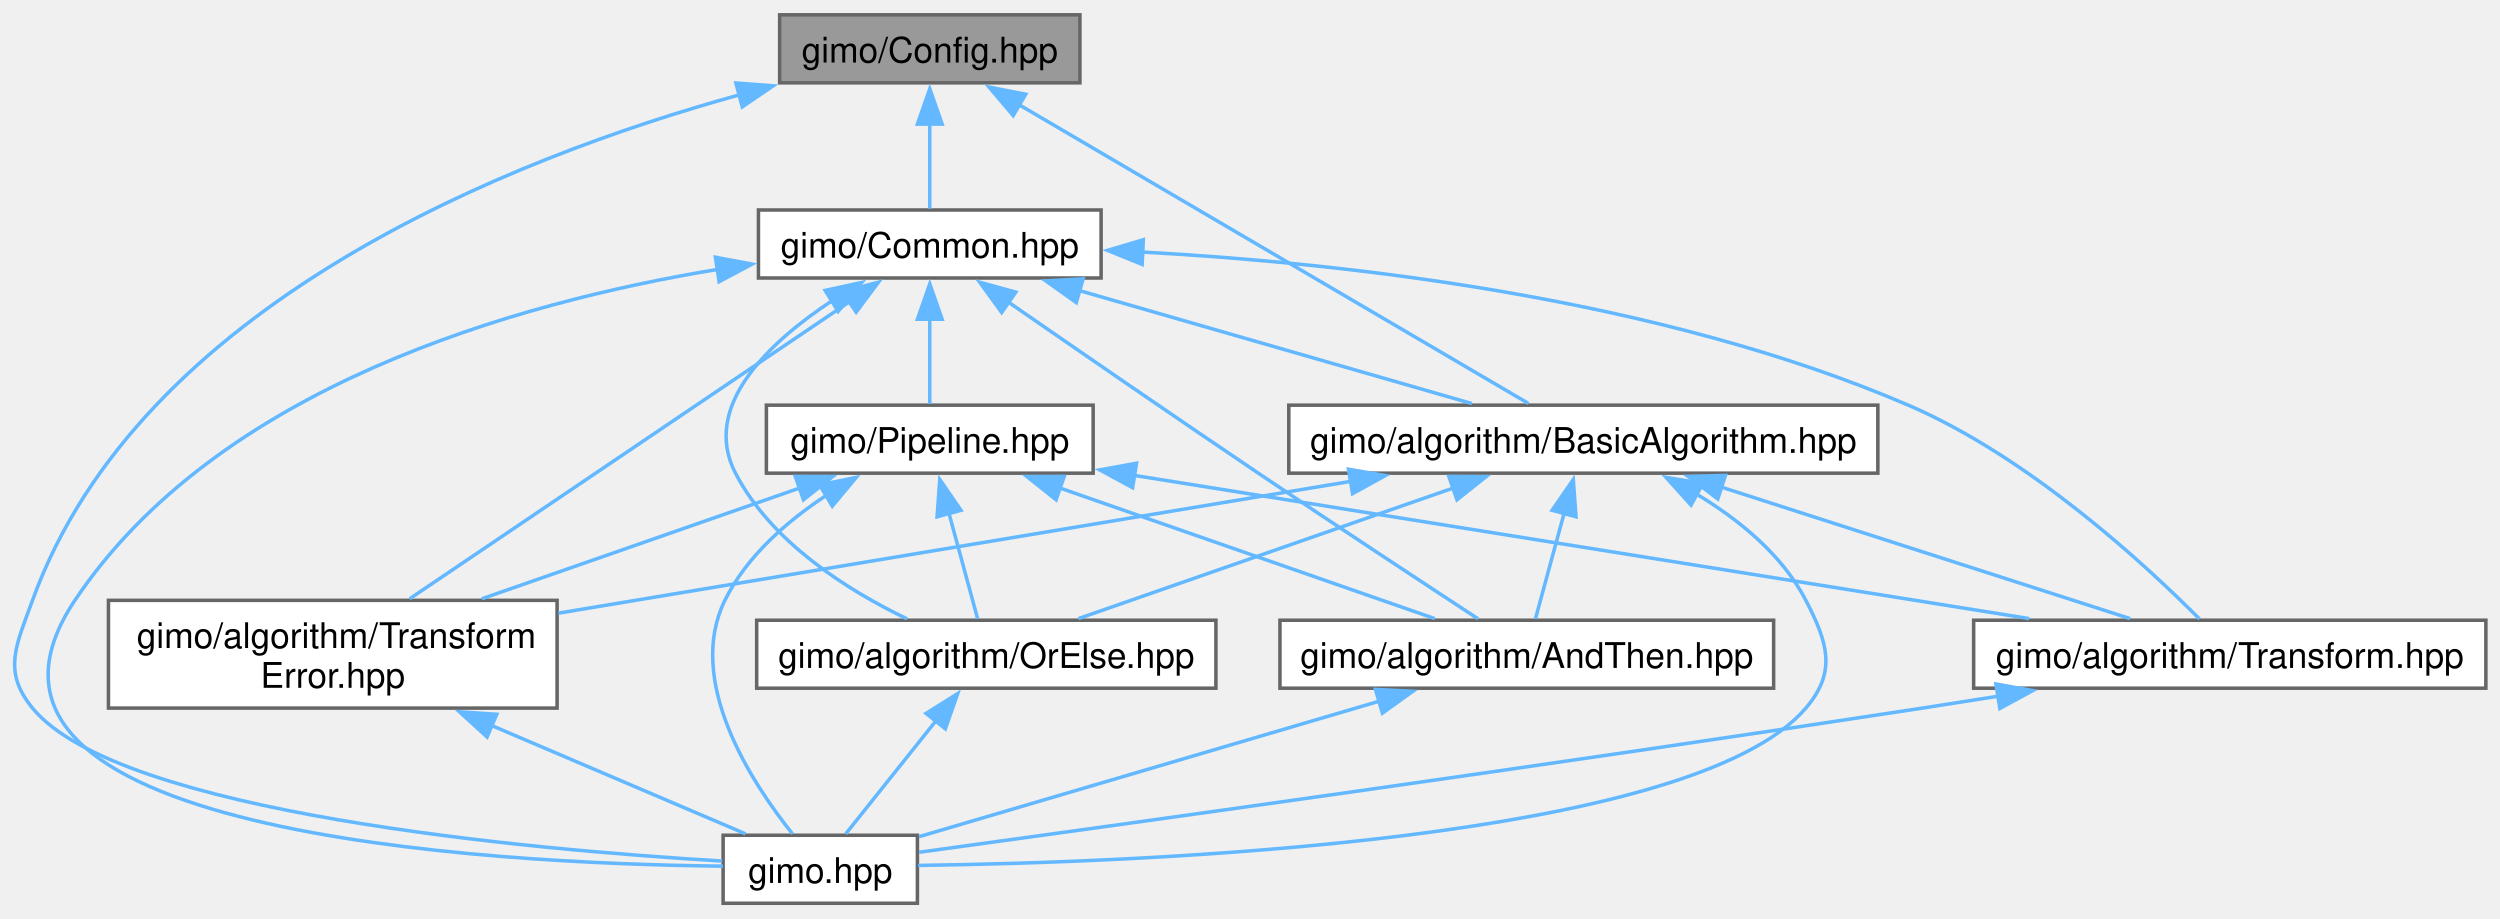
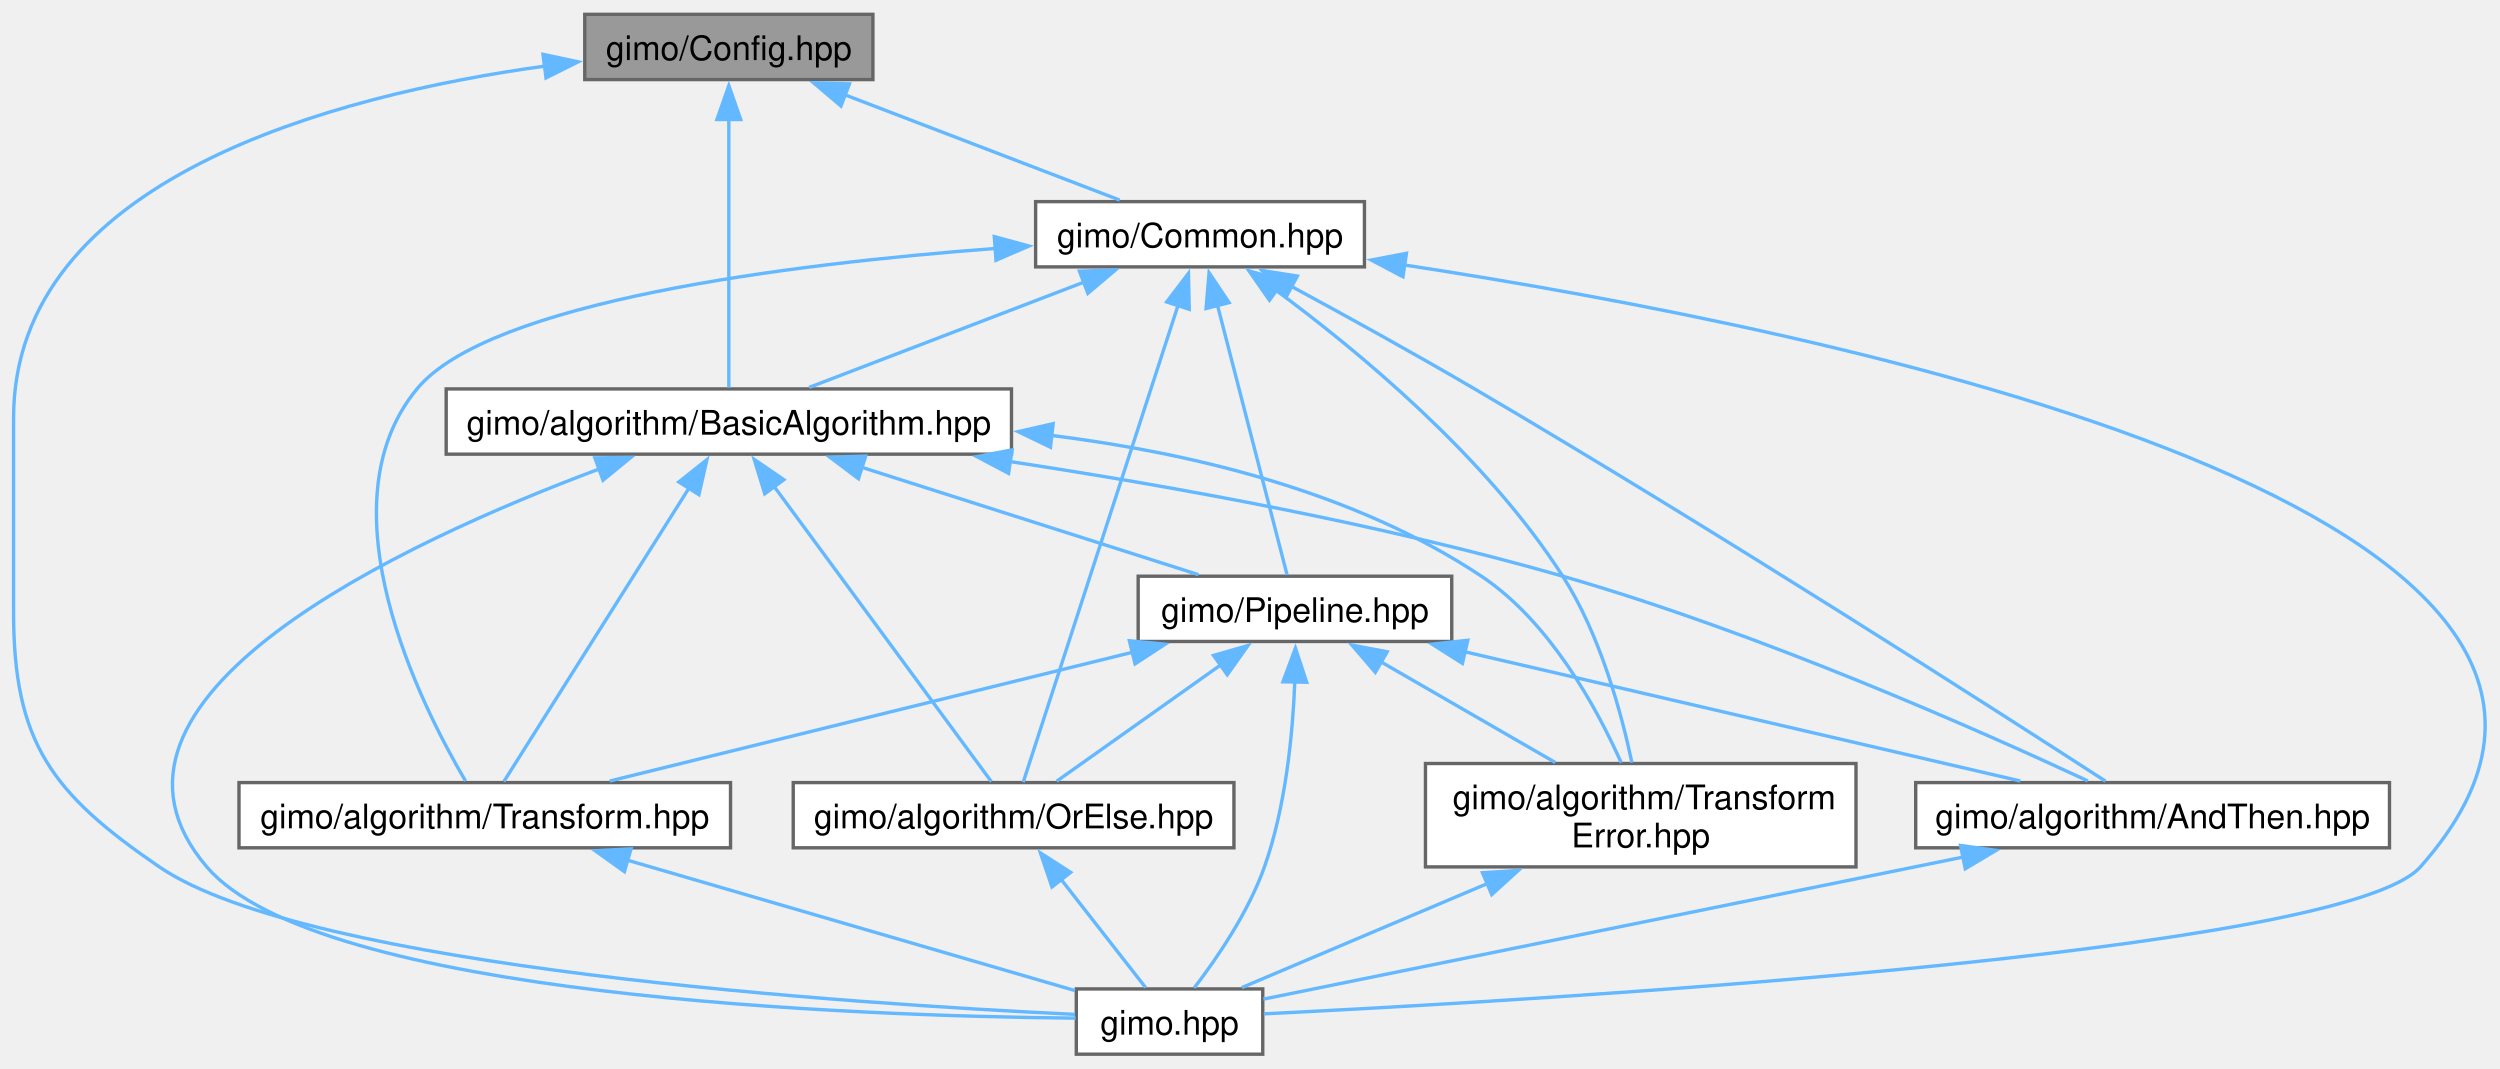
- <svg xmlns="http://www.w3.org/2000/svg" xmlns:xlink="http://www.w3.org/1999/xlink" width="708pt" height="260pt" viewBox="0.00 0.00 707.70 259.50">
-   <g id="graph0" class="graph" transform="scale(1 1) rotate(0) translate(4 255.5)">
+ <svg xmlns="http://www.w3.org/2000/svg" xmlns:xlink="http://www.w3.org/1999/xlink" width="737pt" height="315pt" viewBox="0.00 0.00 737.48 314.75">
+   <g id="graph0" class="graph" transform="scale(1 1) rotate(0) translate(4 310.75)">
    <g id="Node000001" class="node">
      <g id="a_Node000001">
        <a xlink:title=" ">
-           <polygon fill="#999999" stroke="#666666" points="301.7,-251.5 216.7,-251.5 216.7,-232.25 301.7,-232.25 301.7,-251.5" />
-           <text text-anchor="middle" x="259.2" y="-238" font-family="Helvetica,sans-Serif" font-size="10.00">gimo/Config.hpp</text>
+           <polygon fill="#999999" stroke="#666666" points="253.5,-306.75 168.5,-306.75 168.5,-287.5 253.5,-287.5 253.5,-306.75" />
+           <text text-anchor="middle" x="211" y="-293.25" font-family="Helvetica,sans-Serif" font-size="10.00">gimo/Config.hpp</text>
        </a>
      </g>
    </g>
    <g id="Node000002" class="node">
      <g id="a_Node000002">
        <a xlink:href="../../d4/d5a/gimo_8hpp.html" target="_top" xlink:title=" ">
-           <polygon fill="white" stroke="#666666" points="255.7,-19.25 200.7,-19.25 200.7,0 255.7,0 255.7,-19.25" />
-           <text text-anchor="middle" x="228.2" y="-5.75" font-family="Helvetica,sans-Serif" font-size="10.00">gimo.hpp</text>
+           <polygon fill="white" stroke="#666666" points="368.5,-19.25 313.5,-19.25 313.5,0 368.5,0 368.5,-19.25" />
+           <text text-anchor="middle" x="341" y="-5.75" font-family="Helvetica,sans-Serif" font-size="10.00">gimo.hpp</text>
        </a>
      </g>
    </g>
    <g id="edge1_Node000001_Node000002" class="edge">
      <g id="a_edge1_Node000001_Node000002">
        <a xlink:title=" ">
-           <path fill="none" stroke="#63b8ff" d="M205.46,-228.89C140.33,-210.87 35.53,-169.57 5.2,-85.75 0.59,-73 -3.39,-65.73 5.2,-55.25 29.61,-25.48 146.22,-15.17 200.41,-11.95" />
-           <polygon fill="#63b8ff" stroke="#63b8ff" points="204.32,-232.2 214.88,-231.4 206.12,-225.44 204.32,-232.2" />
+           <path fill="none" stroke="#63b8ff" d="M156.77,-291.49C94.26,-282.84 0,-258.1 0,-187.62 0,-187.62 0,-187.62 0,-130.38 0,-91.9 11.24,-76.97 43,-55.25 86.72,-25.35 247.73,-14.83 313.12,-11.74" />
+           <polygon fill="#63b8ff" stroke="#63b8ff" points="156.18,-294.95 166.55,-292.74 157.07,-288 156.18,-294.95" />
        </a>
      </g>
    </g>
    <g id="Node000003" class="node">
      <g id="a_Node000003">
        <a xlink:href="../../d3/d58/_common_8hpp.html" target="_top" xlink:title=" ">
-           <polygon fill="white" stroke="#666666" points="307.7,-196.25 210.7,-196.25 210.7,-177 307.7,-177 307.7,-196.25" />
-           <text text-anchor="middle" x="259.2" y="-182.75" font-family="Helvetica,sans-Serif" font-size="10.00">gimo/Common.hpp</text>
+           <polygon fill="white" stroke="#666666" points="398.5,-251.5 301.5,-251.5 301.5,-232.25 398.5,-232.25 398.5,-251.5" />
+           <text text-anchor="middle" x="350" y="-238" font-family="Helvetica,sans-Serif" font-size="10.00">gimo/Common.hpp</text>
        </a>
      </g>
    </g>
    <g id="edge2_Node000001_Node000003" class="edge">
      <g id="a_edge2_Node000001_Node000003">
        <a xlink:title=" ">
-           <path fill="none" stroke="#63b8ff" d="M259.2,-220.63C259.2,-212.34 259.2,-203.17 259.2,-196.61" />
-           <polygon fill="#63b8ff" stroke="#63b8ff" points="255.7,-220.57 259.2,-230.57 262.7,-220.57 255.7,-220.57" />
+           <path fill="none" stroke="#63b8ff" d="M245.15,-283.04C270.35,-273.39 304,-260.5 326.3,-251.95" />
+           <polygon fill="#63b8ff" stroke="#63b8ff" points="244.08,-279.7 235.99,-286.55 246.58,-286.24 244.08,-279.7" />
        </a>
      </g>
    </g>
    <g id="Node000009" class="node">
      <g id="a_Node000009">
        <a xlink:href="../../de/dca/_basic_algorithm_8hpp.html" target="_top" xlink:title=" ">
-           <polygon fill="white" stroke="#666666" points="527.58,-141 360.83,-141 360.83,-121.75 527.58,-121.75 527.58,-141" />
-           <text text-anchor="middle" x="444.2" y="-127.5" font-family="Helvetica,sans-Serif" font-size="10.00">gimo/algorithm/BasicAlgorithm.hpp</text>
-         </a>
-       </g>
-     </g>
-     <g id="edge24_Node000001_Node000009" class="edge">
-       <g id="a_edge24_Node000001_Node000009">
-         <a xlink:title=" ">
-           <path fill="none" stroke="#63b8ff" d="M284.17,-226.23C322.97,-203.47 396.62,-160.28 428.66,-141.49" />
-           <polygon fill="#63b8ff" stroke="#63b8ff" points="282.82,-222.97 275.96,-231.05 286.36,-229.01 282.82,-222.97" />
+           <polygon fill="white" stroke="#666666" points="294.38,-196.25 127.62,-196.25 127.62,-177 294.38,-177 294.38,-196.25" />
+           <text text-anchor="middle" x="211" y="-182.75" font-family="Helvetica,sans-Serif" font-size="10.00">gimo/algorithm/BasicAlgorithm.hpp</text>
+         </a>
+       </g>
+     </g>
+     <g id="edge25_Node000001_Node000009" class="edge">
+       <g id="a_edge25_Node000001_Node000009">
+         <a xlink:title=" ">
+           <path fill="none" stroke="#63b8ff" d="M211,-275.78C211,-252.05 211,-213.89 211,-196.63" />
+           <polygon fill="#63b8ff" stroke="#63b8ff" points="207.5,-275.73 211,-285.73 214.5,-275.73 207.5,-275.73" />
        </a>
      </g>
    </g>
    <g id="edge3_Node000003_Node000002" class="edge">
      <g id="a_edge3_Node000003_Node000002">
        <a xlink:title=" ">
-           <path fill="none" stroke="#63b8ff" d="M199.27,-179.45C141.65,-169.98 57.54,-146.04 17.2,-85.75 -27.02,-19.66 134.05,-11.22 200.65,-10.5" />
-           <polygon fill="#63b8ff" stroke="#63b8ff" points="198.51,-182.88 208.92,-180.93 199.57,-175.96 198.51,-182.88" />
+           <path fill="none" stroke="#63b8ff" d="M410.24,-232.81C535.01,-213.81 802.61,-159.73 710,-55.25 687.39,-29.75 450.83,-15.95 368.81,-11.9" />
+           <polygon fill="#63b8ff" stroke="#63b8ff" points="409.86,-229.33 400.49,-234.27 410.89,-236.25 409.86,-229.33" />
        </a>
      </g>
    </g>
    <g id="Node000004" class="node">
      <g id="a_Node000004">
        <a xlink:href="../../d1/da8/_pipeline_8hpp.html" target="_top" xlink:title=" ">
-           <polygon fill="white" stroke="#666666" points="305.45,-141 212.95,-141 212.95,-121.75 305.45,-121.75 305.45,-141" />
-           <text text-anchor="middle" x="259.2" y="-127.5" font-family="Helvetica,sans-Serif" font-size="10.00">gimo/Pipeline.hpp</text>
+           <polygon fill="white" stroke="#666666" points="424.25,-141 331.75,-141 331.75,-121.75 424.25,-121.75 424.25,-141" />
+           <text text-anchor="middle" x="378" y="-127.5" font-family="Helvetica,sans-Serif" font-size="10.00">gimo/Pipeline.hpp</text>
        </a>
      </g>
    </g>
    <g id="edge4_Node000003_Node000004" class="edge">
      <g id="a_edge4_Node000003_Node000004">
        <a xlink:title=" ">
-           <path fill="none" stroke="#63b8ff" d="M259.2,-165.38C259.2,-157.09 259.2,-147.92 259.2,-141.36" />
-           <polygon fill="#63b8ff" stroke="#63b8ff" points="255.7,-165.32 259.2,-175.32 262.7,-165.32 255.7,-165.32" />
+           <path fill="none" stroke="#63b8ff" d="M355.17,-220.85C361.28,-197.15 371.2,-158.72 375.68,-141.38" />
+           <polygon fill="#63b8ff" stroke="#63b8ff" points="351.78,-219.97 352.67,-230.53 358.56,-221.72 351.78,-219.97" />
        </a>
      </g>
    </g>
    <g id="Node000005" class="node">
      <g id="a_Node000005">
        <a xlink:href="../../d6/d3f/_and_then_8hpp.html" target="_top" xlink:title=" ">
-           <polygon fill="white" stroke="#666666" points="498.08,-80.12 358.33,-80.12 358.33,-60.88 498.08,-60.88 498.08,-80.12" />
-           <text text-anchor="middle" x="428.2" y="-66.62" font-family="Helvetica,sans-Serif" font-size="10.00">gimo/algorithm/AndThen.hpp</text>
+           <polygon fill="white" stroke="#666666" points="700.88,-80.12 561.12,-80.12 561.12,-60.88 700.88,-60.88 700.88,-80.12" />
+           <text text-anchor="middle" x="631" y="-66.62" font-family="Helvetica,sans-Serif" font-size="10.00">gimo/algorithm/AndThen.hpp</text>
        </a>
      </g>
    </g>
    <g id="edge14_Node000003_Node000005" class="edge">
      <g id="a_edge14_Node000003_Node000005">
        <a xlink:title=" ">
-           <path fill="none" stroke="#63b8ff" d="M281.55,-170.11C300.34,-157.11 327.94,-138.1 352.2,-121.75 373.84,-107.16 399.16,-90.51 414.42,-80.51" />
-           <polygon fill="#63b8ff" stroke="#63b8ff" points="279.56,-167.23 273.33,-175.8 283.55,-172.99 279.56,-167.23" />
+           <path fill="none" stroke="#63b8ff" d="M376.61,-226.68C392.52,-218.09 413.05,-206.78 431,-196.25 501.94,-154.62 584.78,-101.46 617.1,-80.54" />
+           <polygon fill="#63b8ff" stroke="#63b8ff" points="375.38,-223.37 368.24,-231.19 378.7,-229.53 375.38,-223.37" />
        </a>
      </g>
    </g>
    <g id="Node000006" class="node">
      <g id="a_Node000006">
        <a xlink:href="../../d4/d96/_or_else_8hpp.html" target="_top" xlink:title=" ">
-           <polygon fill="white" stroke="#666666" points="340.2,-80.12 210.2,-80.12 210.2,-60.88 340.2,-60.88 340.2,-80.12" />
-           <text text-anchor="middle" x="275.2" y="-66.62" font-family="Helvetica,sans-Serif" font-size="10.00">gimo/algorithm/OrElse.hpp</text>
-         </a>
-       </g>
-     </g>
-     <g id="edge21_Node000003_Node000006" class="edge">
-       <g id="a_edge21_Node000003_Node000006">
-         <a xlink:title=" ">
-           <path fill="none" stroke="#63b8ff" d="M231.63,-170.63C213.38,-158.57 194.45,-140.59 204.2,-121.75 214.33,-102.17 236,-88.58 252.75,-80.51" />
-           <polygon fill="#63b8ff" stroke="#63b8ff" points="229.59,-173.49 239.94,-175.73 233.25,-167.52 229.59,-173.49" />
+           <polygon fill="white" stroke="#666666" points="360,-80.12 230,-80.12 230,-60.88 360,-60.88 360,-80.12" />
+           <text text-anchor="middle" x="295" y="-66.62" font-family="Helvetica,sans-Serif" font-size="10.00">gimo/algorithm/OrElse.hpp</text>
+         </a>
+       </g>
+     </g>
+     <g id="edge22_Node000003_Node000006" class="edge">
+       <g id="a_edge22_Node000003_Node000006">
+         <a xlink:title=" ">
+           <path fill="none" stroke="#63b8ff" d="M343.53,-220.94C331.53,-184 306.3,-106.31 297.84,-80.24" />
+           <polygon fill="#63b8ff" stroke="#63b8ff" points="340.16,-221.9 346.58,-230.33 346.82,-219.74 340.16,-221.9" />
        </a>
      </g>
    </g>
    <g id="Node000007" class="node">
      <g id="a_Node000007">
        <a xlink:href="../../d9/d8c/_transform_8hpp.html" target="_top" xlink:title=" ">
-           <polygon fill="white" stroke="#666666" points="699.7,-80.12 554.7,-80.12 554.7,-60.88 699.7,-60.88 699.7,-80.12" />
-           <text text-anchor="middle" x="627.2" y="-66.62" font-family="Helvetica,sans-Serif" font-size="10.00">gimo/algorithm/Transform.hpp</text>
-         </a>
-       </g>
-     </g>
-     <g id="edge22_Node000003_Node000007" class="edge">
-       <g id="a_edge22_Node000003_Node000007">
-         <a xlink:title=" ">
-           <path fill="none" stroke="#63b8ff" d="M319.47,-184.34C377.22,-181.19 465.76,-171.28 536.2,-141 570.54,-126.24 603.52,-95.68 618.62,-80.48" />
-           <polygon fill="#63b8ff" stroke="#63b8ff" points="319.32,-180.84 309.5,-184.82 319.66,-187.83 319.32,-180.84" />
+           <polygon fill="white" stroke="#666666" points="211.5,-80.12 66.5,-80.12 66.5,-60.88 211.5,-60.88 211.5,-80.12" />
+           <text text-anchor="middle" x="139" y="-66.62" font-family="Helvetica,sans-Serif" font-size="10.00">gimo/algorithm/Transform.hpp</text>
+         </a>
+       </g>
+     </g>
+     <g id="edge23_Node000003_Node000007" class="edge">
+       <g id="a_edge23_Node000003_Node000007">
+         <a xlink:title=" ">
+           <path fill="none" stroke="#63b8ff" d="M289.6,-237.69C228.55,-233.06 140.25,-222 119,-196.25 90.52,-161.74 120.13,-103.01 133.33,-80.58" />
+           <polygon fill="#63b8ff" stroke="#63b8ff" points="289.31,-241.18 299.53,-238.4 289.81,-234.2 289.31,-241.18" />
        </a>
      </g>
    </g>
    <g id="Node000008" class="node">
      <g id="a_Node000008">
        <a xlink:href="../../d9/d45/_transform_error_8hpp.html" target="_top" xlink:title=" ">
-           <polygon fill="white" stroke="#666666" points="153.7,-85.75 26.7,-85.75 26.7,-55.25 153.7,-55.25 153.7,-85.75" />
-           <text text-anchor="start" x="34.7" y="-72.25" font-family="Helvetica,sans-Serif" font-size="10.00">gimo/algorithm/Transform</text>
-           <text text-anchor="middle" x="90.2" y="-61" font-family="Helvetica,sans-Serif" font-size="10.00">Error.hpp</text>
-         </a>
-       </g>
-     </g>
-     <g id="edge23_Node000003_Node000008" class="edge">
-       <g id="a_edge23_Node000003_Node000008">
-         <a xlink:title=" ">
-           <path fill="none" stroke="#63b8ff" d="M236.77,-170.48C204.2,-148.48 144.19,-107.96 111.99,-86.21" />
-           <polygon fill="#63b8ff" stroke="#63b8ff" points="234.44,-173.13 244.69,-175.82 238.36,-167.33 234.44,-173.13" />
+           <polygon fill="white" stroke="#666666" points="543.5,-85.75 416.5,-85.75 416.5,-55.25 543.5,-55.25 543.5,-85.75" />
+           <text text-anchor="start" x="424.5" y="-72.25" font-family="Helvetica,sans-Serif" font-size="10.00">gimo/algorithm/Transform</text>
+           <text text-anchor="middle" x="480" y="-61" font-family="Helvetica,sans-Serif" font-size="10.00">Error.hpp</text>
+         </a>
+       </g>
+     </g>
+     <g id="edge24_Node000003_Node000008" class="edge">
+       <g id="a_edge24_Node000003_Node000008">
+         <a xlink:title=" ">
+           <path fill="none" stroke="#63b8ff" d="M372.27,-225.45C396.36,-207.68 434.35,-176.36 457,-141 468.04,-123.77 474.29,-100.72 477.41,-85.99" />
+           <polygon fill="#63b8ff" stroke="#63b8ff" points="370.48,-222.42 364.41,-231.11 374.57,-228.1 370.48,-222.42" />
        </a>
      </g>
    </g>
    <g id="edge15_Node000003_Node000009" class="edge">
      <g id="a_edge15_Node000003_Node000009">
        <a xlink:title=" ">
-           <path fill="none" stroke="#63b8ff" d="M301.52,-173.44C335.36,-163.7 382.05,-150.27 412.66,-141.45" />
-           <polygon fill="#63b8ff" stroke="#63b8ff" points="300.68,-170.04 292.04,-176.17 302.62,-176.77 300.68,-170.04" />
+           <path fill="none" stroke="#63b8ff" d="M315.85,-227.79C290.65,-218.14 257,-205.25 234.7,-196.7" />
+           <polygon fill="#63b8ff" stroke="#63b8ff" points="314.42,-230.99 325.01,-231.3 316.92,-224.45 314.42,-230.99" />
        </a>
      </g>
    </g>
    <g id="edge5_Node000004_Node000002" class="edge">
      <g id="a_edge5_Node000004_Node000002">
        <a xlink:title=" ">
-           <path fill="none" stroke="#63b8ff" d="M230.09,-115.59C218.91,-108.26 207.36,-98.27 201.2,-85.75 189.94,-62.87 208.81,-34.07 220.32,-19.68" />
-           <polygon fill="#63b8ff" stroke="#63b8ff" points="228.01,-118.42 238.38,-120.56 231.61,-112.41 228.01,-118.42" />
+           <path fill="none" stroke="#63b8ff" d="M377.96,-109.98C377.36,-94.55 375.29,-73.05 369,-55.25 364.24,-41.8 354.89,-28.17 348.3,-19.58" />
+           <polygon fill="#63b8ff" stroke="#63b8ff" points="374.45,-109.85 378.15,-119.78 381.45,-109.72 374.45,-109.85" />
        </a>
      </g>
    </g>
    <g id="edge6_Node000004_Node000005" class="edge">
      <g id="a_edge6_Node000004_Node000005">
        <a xlink:title=" ">
-           <path fill="none" stroke="#63b8ff" d="M295.96,-117.57C328.01,-106.4 373.71,-90.48 402.14,-80.58" />
-           <polygon fill="#63b8ff" stroke="#63b8ff" points="294.96,-114.21 286.67,-120.81 297.26,-120.82 294.96,-114.21" />
+           <path fill="none" stroke="#63b8ff" d="M428.07,-118.72C476.2,-107.52 547.95,-90.83 591.98,-80.58" />
+           <polygon fill="#63b8ff" stroke="#63b8ff" points="427.4,-115.29 418.45,-120.96 428.98,-122.1 427.4,-115.29" />
        </a>
      </g>
    </g>
    <g id="edge8_Node000004_Node000006" class="edge">
      <g id="a_edge8_Node000004_Node000006">
        <a xlink:title=" ">
-           <path fill="none" stroke="#63b8ff" d="M264.57,-110.62C267.34,-100.43 270.58,-88.51 272.75,-80.53" />
-           <polygon fill="#63b8ff" stroke="#63b8ff" points="261.27,-109.4 262.03,-119.97 268.03,-111.24 261.27,-109.4" />
+           <path fill="none" stroke="#63b8ff" d="M356.06,-114.81C340.65,-103.88 320.57,-89.64 307.72,-80.53" />
+           <polygon fill="#63b8ff" stroke="#63b8ff" points="353.98,-117.63 364.16,-120.56 358.03,-111.92 353.98,-117.63" />
        </a>
      </g>
    </g>
    <g id="edge10_Node000004_Node000007" class="edge">
      <g id="a_edge10_Node000004_Node000007">
        <a xlink:title=" ">
-           <path fill="none" stroke="#63b8ff" d="M316.93,-121.14C386.2,-110.06 501.59,-91.6 570.43,-80.58" />
-           <polygon fill="#63b8ff" stroke="#63b8ff" points="316.62,-117.64 307.3,-122.68 317.73,-124.56 316.62,-117.64" />
+           <path fill="none" stroke="#63b8ff" d="M330.12,-118.58C284.66,-107.38 217.28,-90.78 175.86,-80.58" />
+           <polygon fill="#63b8ff" stroke="#63b8ff" points="329.16,-121.95 339.71,-120.94 330.84,-115.15 329.16,-121.95" />
        </a>
      </g>
    </g>
    <g id="edge12_Node000004_Node000008" class="edge">
      <g id="a_edge12_Node000004_Node000008">
        <a xlink:title=" ">
-           <path fill="none" stroke="#63b8ff" d="M222.42,-117.56C195.91,-108.32 160.06,-95.84 132.38,-86.19" />
-           <polygon fill="#63b8ff" stroke="#63b8ff" points="221.14,-120.82 231.74,-120.81 223.44,-114.21 221.14,-120.82" />
+           <path fill="none" stroke="#63b8ff" d="M403.1,-115.89C418.84,-106.8 439.07,-95.13 454.82,-86.03" />
+           <polygon fill="#63b8ff" stroke="#63b8ff" points="401.71,-112.65 394.8,-120.68 405.21,-118.71 401.71,-112.65" />
        </a>
      </g>
    </g>
    <g id="edge7_Node000005_Node000002" class="edge">
      <g id="a_edge7_Node000005_Node000002">
        <a xlink:title=" ">
-           <path fill="none" stroke="#63b8ff" d="M386.38,-57.19C347.28,-45.68 289.98,-28.81 256.14,-18.85" />
-           <polygon fill="#63b8ff" stroke="#63b8ff" points="385.36,-60.54 395.94,-60 387.33,-53.82 385.36,-60.54" />
+           <path fill="none" stroke="#63b8ff" d="M575.2,-58.17C513.32,-45.61 416,-25.85 368.68,-16.24" />
+           <polygon fill="#63b8ff" stroke="#63b8ff" points="574.34,-61.57 584.84,-60.13 575.74,-54.71 574.34,-61.57" />
        </a>
      </g>
    </g>
    <g id="edge9_Node000006_Node000002" class="edge">
      <g id="a_edge9_Node000006_Node000002">
        <a xlink:title=" ">
-           <path fill="none" stroke="#63b8ff" d="M261,-51.71C252.55,-41.13 242.19,-28.15 235.41,-19.65" />
-           <polygon fill="#63b8ff" stroke="#63b8ff" points="258.14,-53.74 267.12,-59.38 263.61,-49.38 258.14,-53.74" />
+           <path fill="none" stroke="#63b8ff" d="M308.9,-51.71C317.17,-41.13 327.31,-28.15 333.95,-19.65" />
+           <polygon fill="#63b8ff" stroke="#63b8ff" points="306.32,-49.33 302.92,-59.37 311.83,-53.64 306.32,-49.33" />
        </a>
      </g>
    </g>
    <g id="edge11_Node000007_Node000002" class="edge">
      <g id="a_edge11_Node000007_Node000002">
        <a xlink:title=" ">
-           <path fill="none" stroke="#63b8ff" d="M561.64,-58.62C554.41,-57.46 547.15,-56.32 540.2,-55.25 435.55,-39.2 310.85,-21.92 256.2,-14.44" />
-           <polygon fill="#63b8ff" stroke="#63b8ff" points="561.01,-62.06 571.43,-60.2 562.12,-55.15 561.01,-62.06" />
+           <path fill="none" stroke="#63b8ff" d="M181.02,-57.25C220.64,-45.71 278.91,-28.72 313.1,-18.76" />
+           <polygon fill="#63b8ff" stroke="#63b8ff" points="180.19,-53.85 171.57,-60.01 182.15,-60.57 180.19,-53.85" />
        </a>
      </g>
    </g>
    <g id="edge13_Node000008_Node000002" class="edge">
      <g id="a_edge13_Node000008_Node000002">
        <a xlink:title=" ">
-           <path fill="none" stroke="#63b8ff" d="M135.06,-50.36C159.24,-40.05 187.95,-27.8 207.04,-19.65" />
-           <polygon fill="#63b8ff" stroke="#63b8ff" points="133.88,-47.06 126.06,-54.2 136.63,-53.5 133.88,-47.06" />
+           <path fill="none" stroke="#63b8ff" d="M434.82,-50.36C410.46,-40.05 381.54,-27.8 362.32,-19.65" />
+           <polygon fill="#63b8ff" stroke="#63b8ff" points="433.32,-53.53 443.89,-54.2 436.05,-47.08 433.32,-53.53" />
        </a>
      </g>
    </g>
    <g id="edge16_Node000009_Node000002" class="edge">
      <g id="a_edge16_Node000009_Node000002">
        <a xlink:title=" ">
-           <path fill="none" stroke="#63b8ff" d="M476.16,-115.89C488.17,-108.67 500.52,-98.68 507.2,-85.75 513.43,-73.71 516,-65.56 507.2,-55.25 475.05,-17.55 319.93,-11.56 255.91,-10.71" />
-           <polygon fill="#63b8ff" stroke="#63b8ff" points="474.7,-112.7 467.61,-120.57 478.07,-118.83 474.7,-112.7" />
-         </a>
-       </g>
-     </g>
-     <g id="edge17_Node000009_Node000005" class="edge">
-       <g id="a_edge17_Node000009_Node000005">
-         <a xlink:title=" ">
-           <path fill="none" stroke="#63b8ff" d="M438.83,-110.62C436.06,-100.43 432.82,-88.51 430.65,-80.53" />
-           <polygon fill="#63b8ff" stroke="#63b8ff" points="435.37,-111.24 441.37,-119.97 442.13,-109.4 435.37,-111.24" />
-         </a>
-       </g>
-     </g>
-     <g id="edge18_Node000009_Node000006" class="edge">
-       <g id="a_edge18_Node000009_Node000006">
-         <a xlink:title=" ">
-           <path fill="none" stroke="#63b8ff" d="M407.45,-117.57C375.39,-106.4 329.69,-90.48 301.27,-80.58" />
-           <polygon fill="#63b8ff" stroke="#63b8ff" points="406.14,-120.82 416.74,-120.81 408.44,-114.21 406.14,-120.82" />
-         </a>
-       </g>
-     </g>
-     <g id="edge19_Node000009_Node000007" class="edge">
-       <g id="a_edge19_Node000009_Node000007">
-         <a xlink:title=" ">
-           <path fill="none" stroke="#63b8ff" d="M483.09,-117.86C517.85,-106.68 567.93,-90.57 598.98,-80.58" />
-           <polygon fill="#63b8ff" stroke="#63b8ff" points="482.28,-114.45 473.83,-120.84 484.43,-121.11 482.28,-114.45" />
-         </a>
-       </g>
-     </g>
-     <g id="edge20_Node000009_Node000008" class="edge">
-       <g id="a_edge20_Node000009_Node000008">
-         <a xlink:title=" ">
-           <path fill="none" stroke="#63b8ff" d="M378.49,-119.45C314.4,-108.79 217.55,-92.68 154.09,-82.13" />
-           <polygon fill="#63b8ff" stroke="#63b8ff" points="377.73,-122.87 388.17,-121.06 378.88,-115.96 377.73,-122.87" />
+           <path fill="none" stroke="#63b8ff" d="M172.83,-172.66C114.64,-150.93 14.76,-104.65 57,-55.25 89.84,-16.84 248.43,-11.28 313.28,-10.63" />
+           <polygon fill="#63b8ff" stroke="#63b8ff" points="171.49,-175.9 182.08,-176.03 173.89,-169.32 171.49,-175.9" />
+         </a>
+       </g>
+     </g>
+     <g id="edge17_Node000009_Node000004" class="edge">
+       <g id="a_edge17_Node000009_Node000004">
+         <a xlink:title=" ">
+           <path fill="none" stroke="#63b8ff" d="M250.01,-173.19C280.48,-163.47 322.13,-150.19 349.53,-141.45" />
+           <polygon fill="#63b8ff" stroke="#63b8ff" points="249.24,-169.76 240.77,-176.13 251.36,-176.43 249.24,-169.76" />
+         </a>
+       </g>
+     </g>
+     <g id="edge18_Node000009_Node000005" class="edge">
+       <g id="a_edge18_Node000009_Node000005">
+         <a xlink:title=" ">
+           <path fill="none" stroke="#63b8ff" d="M293.96,-174.82C342.11,-167.49 403.61,-156.34 457,-141 515,-124.34 580.3,-95.33 611.87,-80.62" />
+           <polygon fill="#63b8ff" stroke="#63b8ff" points="293.52,-171.34 284.15,-176.28 294.55,-178.27 293.52,-171.34" />
+         </a>
+       </g>
+     </g>
+     <g id="edge19_Node000009_Node000006" class="edge">
+       <g id="a_edge19_Node000009_Node000006">
+         <a xlink:title=" ">
+           <path fill="none" stroke="#63b8ff" d="M224.26,-167.61C242.5,-142.82 274.67,-99.13 288.44,-80.41" />
+           <polygon fill="#63b8ff" stroke="#63b8ff" points="221.6,-165.32 218.49,-175.45 227.24,-169.47 221.6,-165.32" />
+         </a>
+       </g>
+     </g>
+     <g id="edge20_Node000009_Node000007" class="edge">
+       <g id="a_edge20_Node000009_Node000007">
+         <a xlink:title=" ">
+           <path fill="none" stroke="#63b8ff" d="M199.22,-166.95C183.51,-142.05 156.32,-98.96 144.62,-80.41" />
+           <polygon fill="#63b8ff" stroke="#63b8ff" points="196.25,-168.8 204.54,-175.39 202.17,-165.06 196.25,-168.8" />
+         </a>
+       </g>
+     </g>
+     <g id="edge21_Node000009_Node000008" class="edge">
+       <g id="a_edge21_Node000009_Node000008">
+         <a xlink:title=" ">
+           <path fill="none" stroke="#63b8ff" d="M306.16,-182.53C347.94,-177.31 395.83,-165.74 433,-141 453.25,-127.52 467.08,-102.05 474.25,-85.97" />
+           <polygon fill="#63b8ff" stroke="#63b8ff" points="305.88,-179.04 296.34,-183.64 306.67,-186 305.88,-179.04" />
        </a>
      </g>
    </g>
  </g>
</svg>
